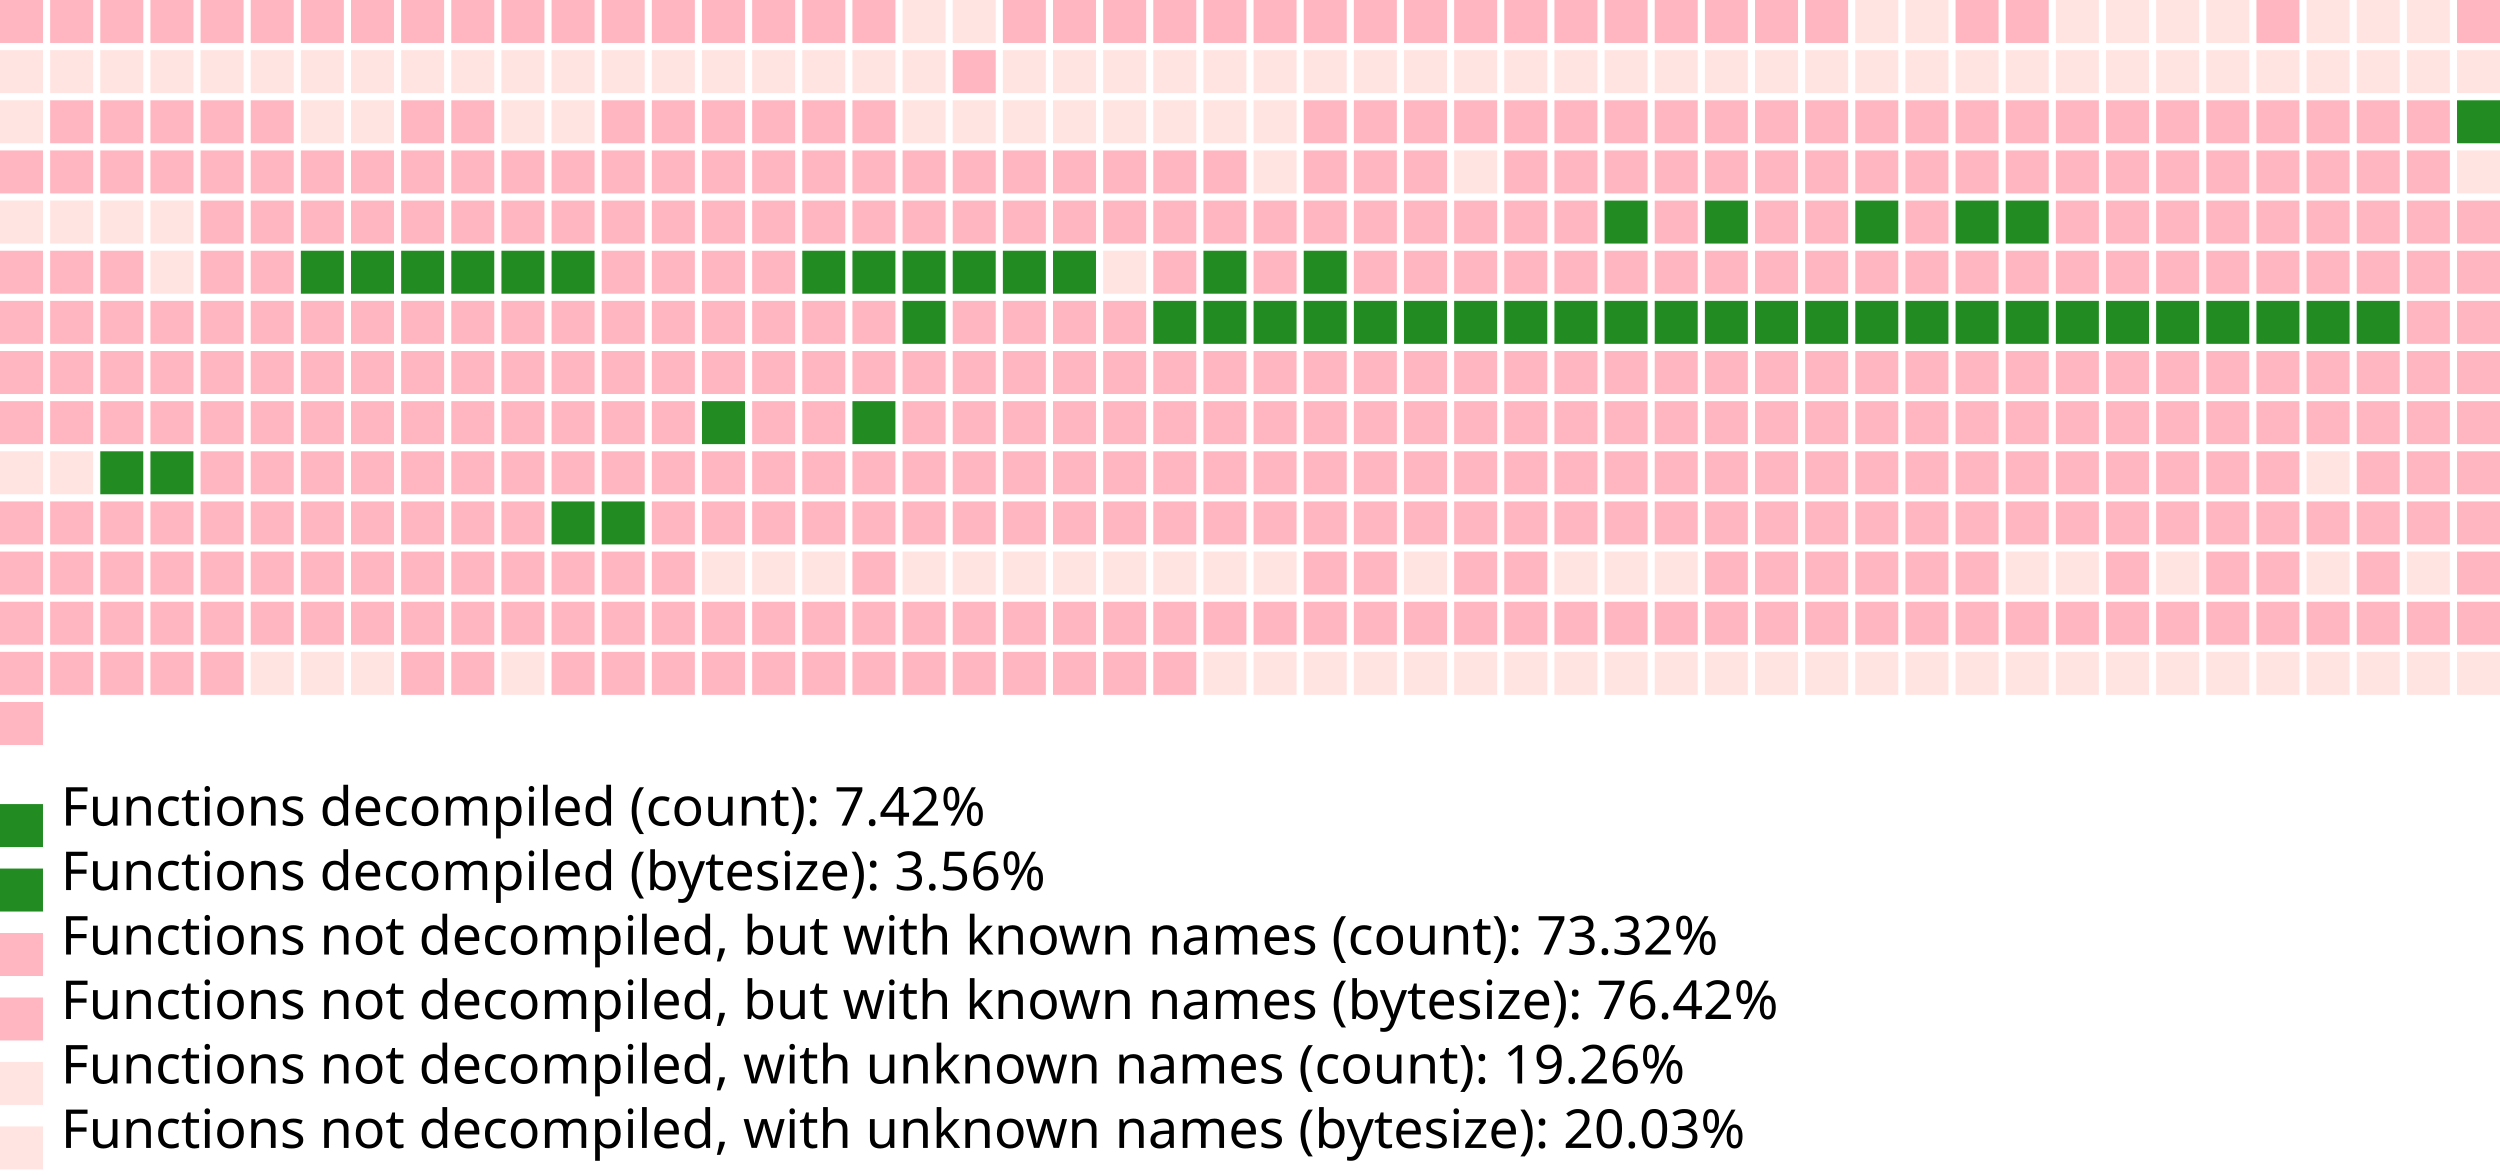
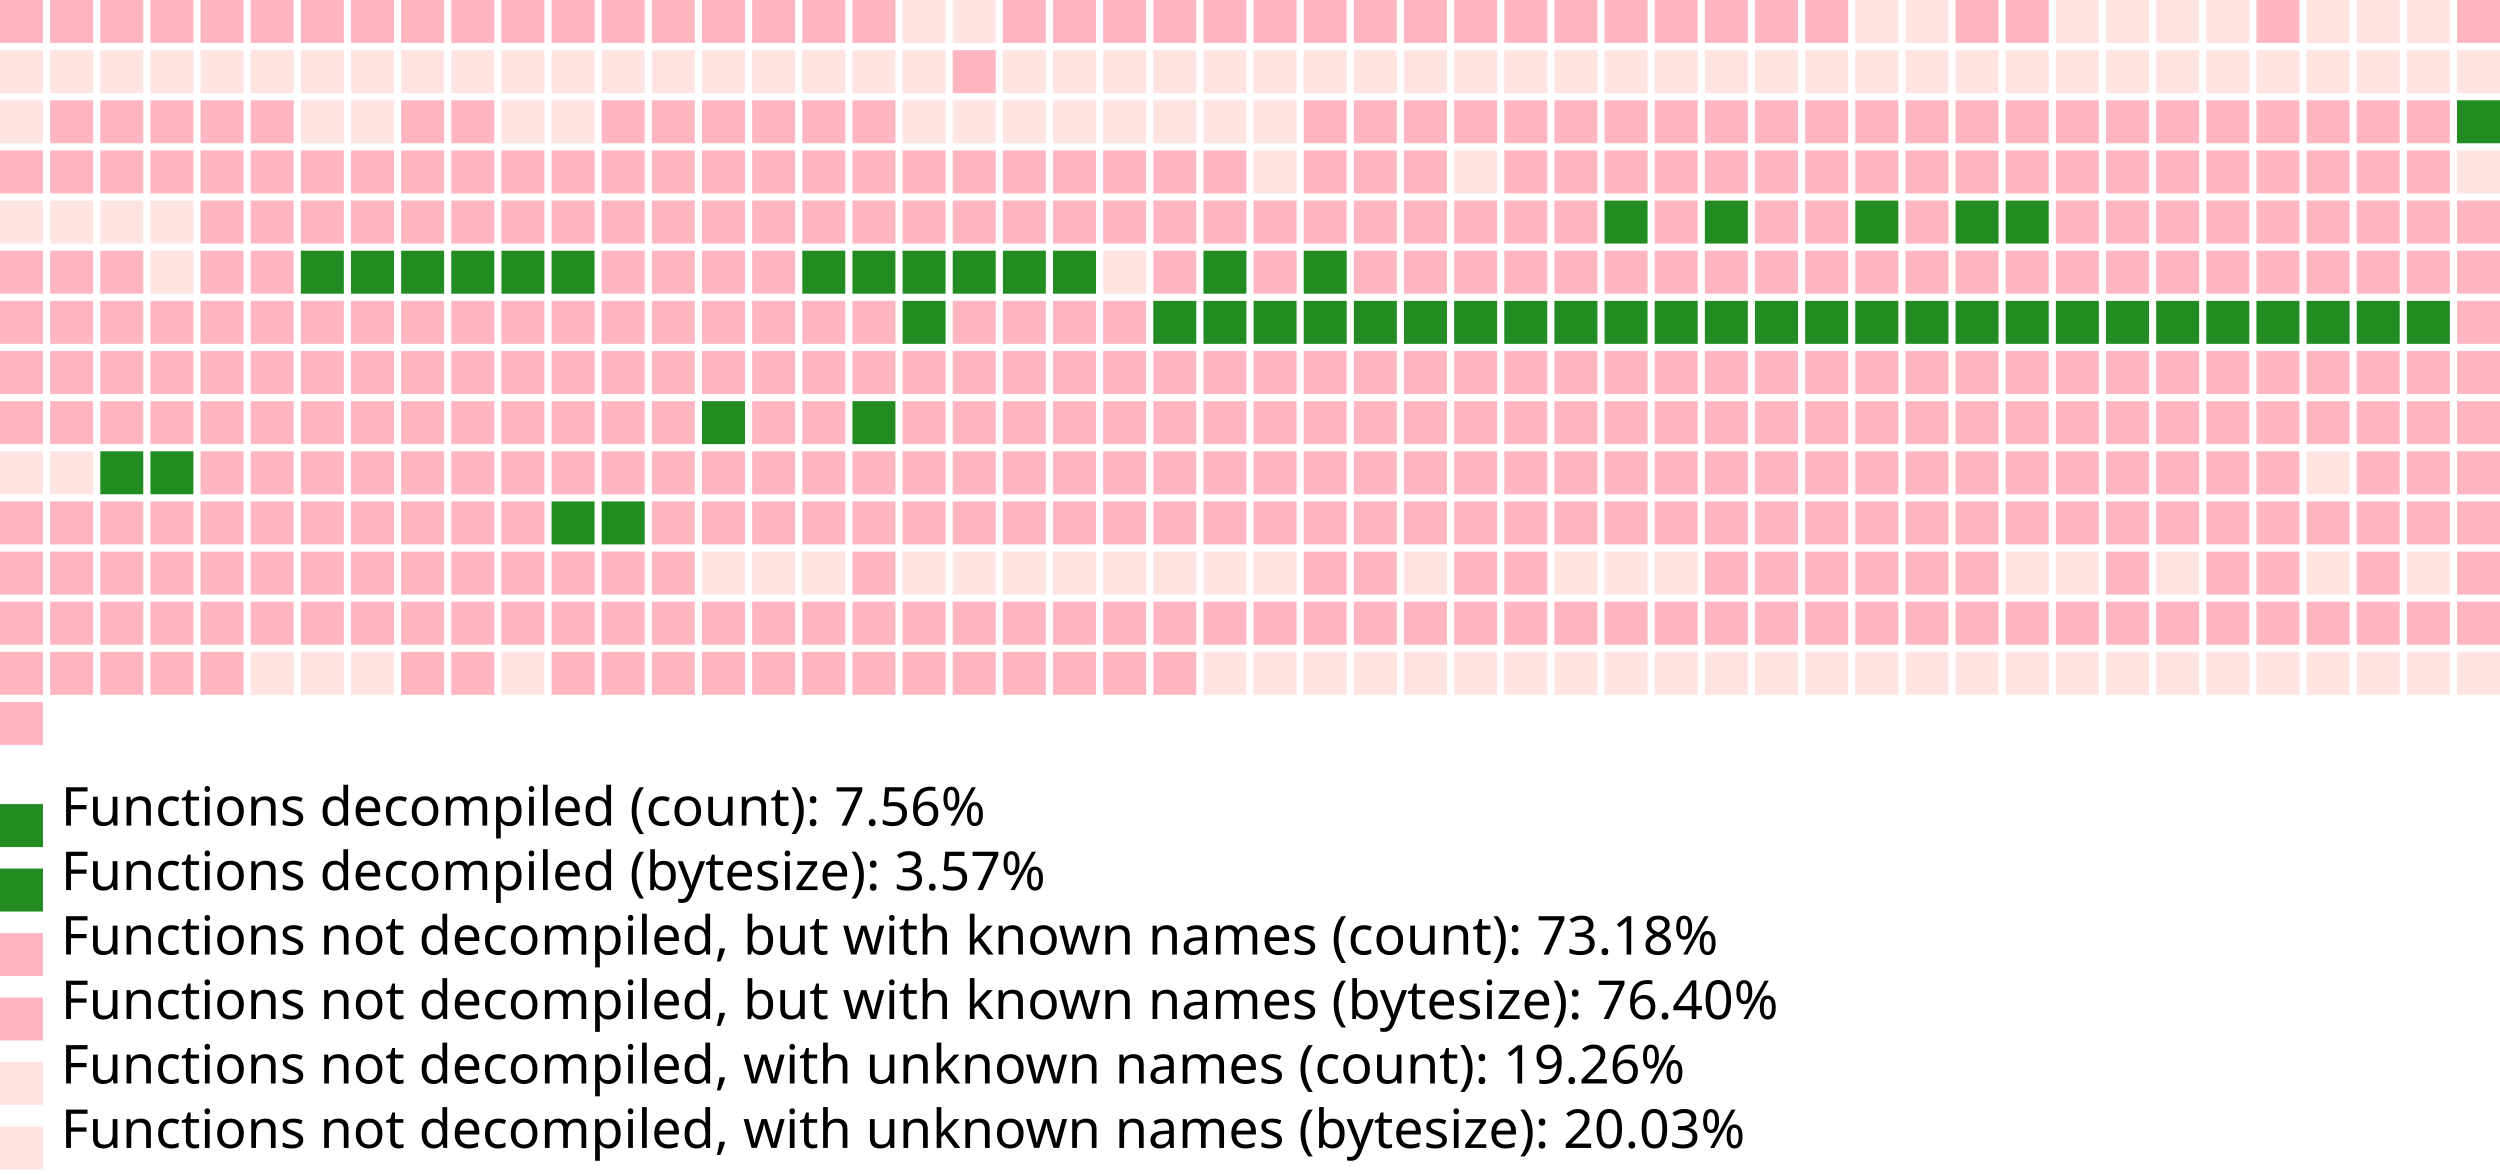
<svg xmlns="http://www.w3.org/2000/svg" version="1.1" width="698" height="328">
  <rect width="12" height="12" x="0" y="0" fill="lightpink" />
  <rect width="12" height="12" x="14" y="0" fill="lightpink" />
  <rect width="12" height="12" x="28" y="0" fill="lightpink" />
  <rect width="12" height="12" x="42" y="0" fill="lightpink" />
  <rect width="12" height="12" x="56" y="0" fill="lightpink" />
  <rect width="12" height="12" x="70" y="0" fill="lightpink" />
  <rect width="12" height="12" x="84" y="0" fill="lightpink" />
  <rect width="12" height="12" x="98" y="0" fill="lightpink" />
  <rect width="12" height="12" x="112" y="0" fill="lightpink" />
  <rect width="12" height="12" x="126" y="0" fill="lightpink" />
  <rect width="12" height="12" x="140" y="0" fill="lightpink" />
  <rect width="12" height="12" x="154" y="0" fill="lightpink" />
  <rect width="12" height="12" x="168" y="0" fill="lightpink" />
  <rect width="12" height="12" x="182" y="0" fill="lightpink" />
  <rect width="12" height="12" x="196" y="0" fill="lightpink" />
  <rect width="12" height="12" x="210" y="0" fill="lightpink" />
  <rect width="12" height="12" x="224" y="0" fill="lightpink" />
  <rect width="12" height="12" x="238" y="0" fill="lightpink" />
  <rect width="12" height="12" x="252" y="0" fill="mistyrose" />
  <rect width="12" height="12" x="266" y="0" fill="mistyrose" />
  <rect width="12" height="12" x="280" y="0" fill="lightpink" />
  <rect width="12" height="12" x="294" y="0" fill="lightpink" />
  <rect width="12" height="12" x="308" y="0" fill="lightpink" />
  <rect width="12" height="12" x="322" y="0" fill="lightpink" />
  <rect width="12" height="12" x="336" y="0" fill="lightpink" />
  <rect width="12" height="12" x="350" y="0" fill="lightpink" />
  <rect width="12" height="12" x="364" y="0" fill="lightpink" />
  <rect width="12" height="12" x="378" y="0" fill="lightpink" />
  <rect width="12" height="12" x="392" y="0" fill="lightpink" />
  <rect width="12" height="12" x="406" y="0" fill="lightpink" />
  <rect width="12" height="12" x="420" y="0" fill="lightpink" />
  <rect width="12" height="12" x="434" y="0" fill="lightpink" />
  <rect width="12" height="12" x="448" y="0" fill="lightpink" />
  <rect width="12" height="12" x="462" y="0" fill="lightpink" />
  <rect width="12" height="12" x="476" y="0" fill="lightpink" />
  <rect width="12" height="12" x="490" y="0" fill="lightpink" />
  <rect width="12" height="12" x="504" y="0" fill="lightpink" />
  <rect width="12" height="12" x="518" y="0" fill="mistyrose" />
  <rect width="12" height="12" x="532" y="0" fill="mistyrose" />
  <rect width="12" height="12" x="546" y="0" fill="lightpink" />
  <rect width="12" height="12" x="560" y="0" fill="lightpink" />
  <rect width="12" height="12" x="574" y="0" fill="mistyrose" />
  <rect width="12" height="12" x="588" y="0" fill="mistyrose" />
  <rect width="12" height="12" x="602" y="0" fill="mistyrose" />
  <rect width="12" height="12" x="616" y="0" fill="mistyrose" />
  <rect width="12" height="12" x="630" y="0" fill="lightpink" />
  <rect width="12" height="12" x="644" y="0" fill="mistyrose" />
  <rect width="12" height="12" x="658" y="0" fill="mistyrose" />
  <rect width="12" height="12" x="672" y="0" fill="mistyrose" />
  <rect width="12" height="12" x="686" y="0" fill="lightpink" />
  <rect width="12" height="12" x="0" y="14" fill="mistyrose" />
  <rect width="12" height="12" x="14" y="14" fill="mistyrose" />
  <rect width="12" height="12" x="28" y="14" fill="mistyrose" />
  <rect width="12" height="12" x="42" y="14" fill="mistyrose" />
  <rect width="12" height="12" x="56" y="14" fill="mistyrose" />
  <rect width="12" height="12" x="70" y="14" fill="mistyrose" />
  <rect width="12" height="12" x="84" y="14" fill="mistyrose" />
  <rect width="12" height="12" x="98" y="14" fill="mistyrose" />
  <rect width="12" height="12" x="112" y="14" fill="mistyrose" />
  <rect width="12" height="12" x="126" y="14" fill="mistyrose" />
  <rect width="12" height="12" x="140" y="14" fill="mistyrose" />
  <rect width="12" height="12" x="154" y="14" fill="mistyrose" />
  <rect width="12" height="12" x="168" y="14" fill="mistyrose" />
  <rect width="12" height="12" x="182" y="14" fill="mistyrose" />
  <rect width="12" height="12" x="196" y="14" fill="mistyrose" />
  <rect width="12" height="12" x="210" y="14" fill="mistyrose" />
  <rect width="12" height="12" x="224" y="14" fill="mistyrose" />
  <rect width="12" height="12" x="238" y="14" fill="mistyrose" />
  <rect width="12" height="12" x="252" y="14" fill="mistyrose" />
  <rect width="12" height="12" x="266" y="14" fill="lightpink" />
  <rect width="12" height="12" x="280" y="14" fill="mistyrose" />
  <rect width="12" height="12" x="294" y="14" fill="mistyrose" />
  <rect width="12" height="12" x="308" y="14" fill="mistyrose" />
  <rect width="12" height="12" x="322" y="14" fill="mistyrose" />
  <rect width="12" height="12" x="336" y="14" fill="mistyrose" />
  <rect width="12" height="12" x="350" y="14" fill="mistyrose" />
  <rect width="12" height="12" x="364" y="14" fill="mistyrose" />
  <rect width="12" height="12" x="378" y="14" fill="mistyrose" />
  <rect width="12" height="12" x="392" y="14" fill="mistyrose" />
  <rect width="12" height="12" x="406" y="14" fill="mistyrose" />
  <rect width="12" height="12" x="420" y="14" fill="mistyrose" />
  <rect width="12" height="12" x="434" y="14" fill="mistyrose" />
  <rect width="12" height="12" x="448" y="14" fill="mistyrose" />
  <rect width="12" height="12" x="462" y="14" fill="mistyrose" />
  <rect width="12" height="12" x="476" y="14" fill="mistyrose" />
  <rect width="12" height="12" x="490" y="14" fill="mistyrose" />
  <rect width="12" height="12" x="504" y="14" fill="mistyrose" />
  <rect width="12" height="12" x="518" y="14" fill="mistyrose" />
  <rect width="12" height="12" x="532" y="14" fill="mistyrose" />
  <rect width="12" height="12" x="546" y="14" fill="mistyrose" />
  <rect width="12" height="12" x="560" y="14" fill="mistyrose" />
  <rect width="12" height="12" x="574" y="14" fill="mistyrose" />
  <rect width="12" height="12" x="588" y="14" fill="mistyrose" />
  <rect width="12" height="12" x="602" y="14" fill="mistyrose" />
  <rect width="12" height="12" x="616" y="14" fill="mistyrose" />
  <rect width="12" height="12" x="630" y="14" fill="mistyrose" />
  <rect width="12" height="12" x="644" y="14" fill="mistyrose" />
  <rect width="12" height="12" x="658" y="14" fill="mistyrose" />
  <rect width="12" height="12" x="672" y="14" fill="mistyrose" />
  <rect width="12" height="12" x="686" y="14" fill="mistyrose" />
  <rect width="12" height="12" x="0" y="28" fill="mistyrose" />
  <rect width="12" height="12" x="14" y="28" fill="lightpink" />
  <rect width="12" height="12" x="28" y="28" fill="lightpink" />
  <rect width="12" height="12" x="42" y="28" fill="lightpink" />
  <rect width="12" height="12" x="56" y="28" fill="lightpink" />
  <rect width="12" height="12" x="70" y="28" fill="lightpink" />
  <rect width="12" height="12" x="84" y="28" fill="mistyrose" />
  <rect width="12" height="12" x="98" y="28" fill="mistyrose" />
  <rect width="12" height="12" x="112" y="28" fill="lightpink" />
  <rect width="12" height="12" x="126" y="28" fill="lightpink" />
  <rect width="12" height="12" x="140" y="28" fill="mistyrose" />
  <rect width="12" height="12" x="154" y="28" fill="mistyrose" />
  <rect width="12" height="12" x="168" y="28" fill="lightpink" />
  <rect width="12" height="12" x="182" y="28" fill="lightpink" />
  <rect width="12" height="12" x="196" y="28" fill="lightpink" />
  <rect width="12" height="12" x="210" y="28" fill="lightpink" />
  <rect width="12" height="12" x="224" y="28" fill="lightpink" />
  <rect width="12" height="12" x="238" y="28" fill="lightpink" />
  <rect width="12" height="12" x="252" y="28" fill="mistyrose" />
  <rect width="12" height="12" x="266" y="28" fill="mistyrose" />
  <rect width="12" height="12" x="280" y="28" fill="mistyrose" />
  <rect width="12" height="12" x="294" y="28" fill="mistyrose" />
  <rect width="12" height="12" x="308" y="28" fill="mistyrose" />
  <rect width="12" height="12" x="322" y="28" fill="mistyrose" />
  <rect width="12" height="12" x="336" y="28" fill="mistyrose" />
  <rect width="12" height="12" x="350" y="28" fill="mistyrose" />
  <rect width="12" height="12" x="364" y="28" fill="lightpink" />
  <rect width="12" height="12" x="378" y="28" fill="lightpink" />
  <rect width="12" height="12" x="392" y="28" fill="lightpink" />
  <rect width="12" height="12" x="406" y="28" fill="lightpink" />
  <rect width="12" height="12" x="420" y="28" fill="lightpink" />
  <rect width="12" height="12" x="434" y="28" fill="lightpink" />
  <rect width="12" height="12" x="448" y="28" fill="lightpink" />
  <rect width="12" height="12" x="462" y="28" fill="lightpink" />
  <rect width="12" height="12" x="476" y="28" fill="lightpink" />
  <rect width="12" height="12" x="490" y="28" fill="lightpink" />
  <rect width="12" height="12" x="504" y="28" fill="lightpink" />
  <rect width="12" height="12" x="518" y="28" fill="lightpink" />
  <rect width="12" height="12" x="532" y="28" fill="lightpink" />
  <rect width="12" height="12" x="546" y="28" fill="lightpink" />
  <rect width="12" height="12" x="560" y="28" fill="lightpink" />
  <rect width="12" height="12" x="574" y="28" fill="lightpink" />
  <rect width="12" height="12" x="588" y="28" fill="lightpink" />
  <rect width="12" height="12" x="602" y="28" fill="lightpink" />
  <rect width="12" height="12" x="616" y="28" fill="lightpink" />
  <rect width="12" height="12" x="630" y="28" fill="lightpink" />
  <rect width="12" height="12" x="644" y="28" fill="lightpink" />
  <rect width="12" height="12" x="658" y="28" fill="lightpink" />
  <rect width="12" height="12" x="672" y="28" fill="lightpink" />
  <rect width="12" height="12" x="686" y="28" fill="forestgreen" />
  <rect width="12" height="12" x="0" y="42" fill="lightpink" />
  <rect width="12" height="12" x="14" y="42" fill="lightpink" />
  <rect width="12" height="12" x="28" y="42" fill="lightpink" />
  <rect width="12" height="12" x="42" y="42" fill="lightpink" />
  <rect width="12" height="12" x="56" y="42" fill="lightpink" />
  <rect width="12" height="12" x="70" y="42" fill="lightpink" />
  <rect width="12" height="12" x="84" y="42" fill="lightpink" />
  <rect width="12" height="12" x="98" y="42" fill="lightpink" />
  <rect width="12" height="12" x="112" y="42" fill="lightpink" />
  <rect width="12" height="12" x="126" y="42" fill="lightpink" />
  <rect width="12" height="12" x="140" y="42" fill="lightpink" />
  <rect width="12" height="12" x="154" y="42" fill="lightpink" />
  <rect width="12" height="12" x="168" y="42" fill="lightpink" />
  <rect width="12" height="12" x="182" y="42" fill="lightpink" />
  <rect width="12" height="12" x="196" y="42" fill="lightpink" />
  <rect width="12" height="12" x="210" y="42" fill="lightpink" />
  <rect width="12" height="12" x="224" y="42" fill="lightpink" />
  <rect width="12" height="12" x="238" y="42" fill="lightpink" />
  <rect width="12" height="12" x="252" y="42" fill="lightpink" />
  <rect width="12" height="12" x="266" y="42" fill="lightpink" />
  <rect width="12" height="12" x="280" y="42" fill="lightpink" />
  <rect width="12" height="12" x="294" y="42" fill="lightpink" />
  <rect width="12" height="12" x="308" y="42" fill="lightpink" />
  <rect width="12" height="12" x="322" y="42" fill="lightpink" />
  <rect width="12" height="12" x="336" y="42" fill="lightpink" />
  <rect width="12" height="12" x="350" y="42" fill="mistyrose" />
  <rect width="12" height="12" x="364" y="42" fill="lightpink" />
  <rect width="12" height="12" x="378" y="42" fill="lightpink" />
  <rect width="12" height="12" x="392" y="42" fill="lightpink" />
  <rect width="12" height="12" x="406" y="42" fill="mistyrose" />
  <rect width="12" height="12" x="420" y="42" fill="lightpink" />
  <rect width="12" height="12" x="434" y="42" fill="lightpink" />
  <rect width="12" height="12" x="448" y="42" fill="lightpink" />
  <rect width="12" height="12" x="462" y="42" fill="lightpink" />
  <rect width="12" height="12" x="476" y="42" fill="lightpink" />
  <rect width="12" height="12" x="490" y="42" fill="lightpink" />
  <rect width="12" height="12" x="504" y="42" fill="lightpink" />
  <rect width="12" height="12" x="518" y="42" fill="lightpink" />
  <rect width="12" height="12" x="532" y="42" fill="lightpink" />
  <rect width="12" height="12" x="546" y="42" fill="lightpink" />
  <rect width="12" height="12" x="560" y="42" fill="lightpink" />
  <rect width="12" height="12" x="574" y="42" fill="lightpink" />
  <rect width="12" height="12" x="588" y="42" fill="lightpink" />
  <rect width="12" height="12" x="602" y="42" fill="lightpink" />
  <rect width="12" height="12" x="616" y="42" fill="lightpink" />
  <rect width="12" height="12" x="630" y="42" fill="lightpink" />
  <rect width="12" height="12" x="644" y="42" fill="lightpink" />
  <rect width="12" height="12" x="658" y="42" fill="lightpink" />
  <rect width="12" height="12" x="672" y="42" fill="lightpink" />
  <rect width="12" height="12" x="686" y="42" fill="mistyrose" />
  <rect width="12" height="12" x="0" y="56" fill="mistyrose" />
  <rect width="12" height="12" x="14" y="56" fill="mistyrose" />
  <rect width="12" height="12" x="28" y="56" fill="mistyrose" />
  <rect width="12" height="12" x="42" y="56" fill="mistyrose" />
  <rect width="12" height="12" x="56" y="56" fill="lightpink" />
  <rect width="12" height="12" x="70" y="56" fill="lightpink" />
  <rect width="12" height="12" x="84" y="56" fill="lightpink" />
  <rect width="12" height="12" x="98" y="56" fill="lightpink" />
  <rect width="12" height="12" x="112" y="56" fill="lightpink" />
  <rect width="12" height="12" x="126" y="56" fill="lightpink" />
  <rect width="12" height="12" x="140" y="56" fill="lightpink" />
  <rect width="12" height="12" x="154" y="56" fill="lightpink" />
  <rect width="12" height="12" x="168" y="56" fill="lightpink" />
  <rect width="12" height="12" x="182" y="56" fill="lightpink" />
  <rect width="12" height="12" x="196" y="56" fill="lightpink" />
  <rect width="12" height="12" x="210" y="56" fill="lightpink" />
  <rect width="12" height="12" x="224" y="56" fill="lightpink" />
  <rect width="12" height="12" x="238" y="56" fill="lightpink" />
  <rect width="12" height="12" x="252" y="56" fill="lightpink" />
  <rect width="12" height="12" x="266" y="56" fill="lightpink" />
  <rect width="12" height="12" x="280" y="56" fill="lightpink" />
  <rect width="12" height="12" x="294" y="56" fill="lightpink" />
  <rect width="12" height="12" x="308" y="56" fill="lightpink" />
  <rect width="12" height="12" x="322" y="56" fill="lightpink" />
  <rect width="12" height="12" x="336" y="56" fill="lightpink" />
  <rect width="12" height="12" x="350" y="56" fill="lightpink" />
  <rect width="12" height="12" x="364" y="56" fill="lightpink" />
  <rect width="12" height="12" x="378" y="56" fill="lightpink" />
  <rect width="12" height="12" x="392" y="56" fill="lightpink" />
  <rect width="12" height="12" x="406" y="56" fill="lightpink" />
  <rect width="12" height="12" x="420" y="56" fill="lightpink" />
  <rect width="12" height="12" x="434" y="56" fill="lightpink" />
  <rect width="12" height="12" x="448" y="56" fill="forestgreen" />
  <rect width="12" height="12" x="462" y="56" fill="lightpink" />
  <rect width="12" height="12" x="476" y="56" fill="forestgreen" />
  <rect width="12" height="12" x="490" y="56" fill="lightpink" />
  <rect width="12" height="12" x="504" y="56" fill="lightpink" />
  <rect width="12" height="12" x="518" y="56" fill="forestgreen" />
  <rect width="12" height="12" x="532" y="56" fill="lightpink" />
  <rect width="12" height="12" x="546" y="56" fill="forestgreen" />
  <rect width="12" height="12" x="560" y="56" fill="forestgreen" />
  <rect width="12" height="12" x="574" y="56" fill="lightpink" />
  <rect width="12" height="12" x="588" y="56" fill="lightpink" />
  <rect width="12" height="12" x="602" y="56" fill="lightpink" />
  <rect width="12" height="12" x="616" y="56" fill="lightpink" />
  <rect width="12" height="12" x="630" y="56" fill="lightpink" />
  <rect width="12" height="12" x="644" y="56" fill="lightpink" />
  <rect width="12" height="12" x="658" y="56" fill="lightpink" />
  <rect width="12" height="12" x="672" y="56" fill="lightpink" />
  <rect width="12" height="12" x="686" y="56" fill="lightpink" />
  <rect width="12" height="12" x="0" y="70" fill="lightpink" />
  <rect width="12" height="12" x="14" y="70" fill="lightpink" />
  <rect width="12" height="12" x="28" y="70" fill="lightpink" />
  <rect width="12" height="12" x="42" y="70" fill="mistyrose" />
  <rect width="12" height="12" x="56" y="70" fill="lightpink" />
  <rect width="12" height="12" x="70" y="70" fill="lightpink" />
  <rect width="12" height="12" x="84" y="70" fill="forestgreen" />
  <rect width="12" height="12" x="98" y="70" fill="forestgreen" />
  <rect width="12" height="12" x="112" y="70" fill="forestgreen" />
  <rect width="12" height="12" x="126" y="70" fill="forestgreen" />
  <rect width="12" height="12" x="140" y="70" fill="forestgreen" />
  <rect width="12" height="12" x="154" y="70" fill="forestgreen" />
  <rect width="12" height="12" x="168" y="70" fill="lightpink" />
  <rect width="12" height="12" x="182" y="70" fill="lightpink" />
  <rect width="12" height="12" x="196" y="70" fill="lightpink" />
  <rect width="12" height="12" x="210" y="70" fill="lightpink" />
  <rect width="12" height="12" x="224" y="70" fill="forestgreen" />
  <rect width="12" height="12" x="238" y="70" fill="forestgreen" />
  <rect width="12" height="12" x="252" y="70" fill="forestgreen" />
  <rect width="12" height="12" x="266" y="70" fill="forestgreen" />
  <rect width="12" height="12" x="280" y="70" fill="forestgreen" />
  <rect width="12" height="12" x="294" y="70" fill="forestgreen" />
  <rect width="12" height="12" x="308" y="70" fill="mistyrose" />
  <rect width="12" height="12" x="322" y="70" fill="lightpink" />
  <rect width="12" height="12" x="336" y="70" fill="forestgreen" />
  <rect width="12" height="12" x="350" y="70" fill="lightpink" />
  <rect width="12" height="12" x="364" y="70" fill="forestgreen" />
  <rect width="12" height="12" x="378" y="70" fill="lightpink" />
  <rect width="12" height="12" x="392" y="70" fill="lightpink" />
  <rect width="12" height="12" x="406" y="70" fill="lightpink" />
  <rect width="12" height="12" x="420" y="70" fill="lightpink" />
  <rect width="12" height="12" x="434" y="70" fill="lightpink" />
  <rect width="12" height="12" x="448" y="70" fill="lightpink" />
  <rect width="12" height="12" x="462" y="70" fill="lightpink" />
  <rect width="12" height="12" x="476" y="70" fill="lightpink" />
  <rect width="12" height="12" x="490" y="70" fill="lightpink" />
  <rect width="12" height="12" x="504" y="70" fill="lightpink" />
  <rect width="12" height="12" x="518" y="70" fill="lightpink" />
  <rect width="12" height="12" x="532" y="70" fill="lightpink" />
  <rect width="12" height="12" x="546" y="70" fill="lightpink" />
  <rect width="12" height="12" x="560" y="70" fill="lightpink" />
  <rect width="12" height="12" x="574" y="70" fill="lightpink" />
  <rect width="12" height="12" x="588" y="70" fill="lightpink" />
  <rect width="12" height="12" x="602" y="70" fill="lightpink" />
  <rect width="12" height="12" x="616" y="70" fill="lightpink" />
  <rect width="12" height="12" x="630" y="70" fill="lightpink" />
  <rect width="12" height="12" x="644" y="70" fill="lightpink" />
  <rect width="12" height="12" x="658" y="70" fill="lightpink" />
  <rect width="12" height="12" x="672" y="70" fill="lightpink" />
  <rect width="12" height="12" x="686" y="70" fill="lightpink" />
  <rect width="12" height="12" x="0" y="84" fill="lightpink" />
  <rect width="12" height="12" x="14" y="84" fill="lightpink" />
  <rect width="12" height="12" x="28" y="84" fill="lightpink" />
  <rect width="12" height="12" x="42" y="84" fill="lightpink" />
  <rect width="12" height="12" x="56" y="84" fill="lightpink" />
  <rect width="12" height="12" x="70" y="84" fill="lightpink" />
  <rect width="12" height="12" x="84" y="84" fill="lightpink" />
  <rect width="12" height="12" x="98" y="84" fill="lightpink" />
  <rect width="12" height="12" x="112" y="84" fill="lightpink" />
  <rect width="12" height="12" x="126" y="84" fill="lightpink" />
  <rect width="12" height="12" x="140" y="84" fill="lightpink" />
  <rect width="12" height="12" x="154" y="84" fill="lightpink" />
  <rect width="12" height="12" x="168" y="84" fill="lightpink" />
  <rect width="12" height="12" x="182" y="84" fill="lightpink" />
  <rect width="12" height="12" x="196" y="84" fill="lightpink" />
  <rect width="12" height="12" x="210" y="84" fill="lightpink" />
  <rect width="12" height="12" x="224" y="84" fill="lightpink" />
  <rect width="12" height="12" x="238" y="84" fill="lightpink" />
  <rect width="12" height="12" x="252" y="84" fill="forestgreen" />
  <rect width="12" height="12" x="266" y="84" fill="lightpink" />
  <rect width="12" height="12" x="280" y="84" fill="lightpink" />
  <rect width="12" height="12" x="294" y="84" fill="lightpink" />
  <rect width="12" height="12" x="308" y="84" fill="lightpink" />
  <rect width="12" height="12" x="322" y="84" fill="forestgreen" />
  <rect width="12" height="12" x="336" y="84" fill="forestgreen" />
  <rect width="12" height="12" x="350" y="84" fill="forestgreen" />
  <rect width="12" height="12" x="364" y="84" fill="forestgreen" />
  <rect width="12" height="12" x="378" y="84" fill="forestgreen" />
  <rect width="12" height="12" x="392" y="84" fill="forestgreen" />
  <rect width="12" height="12" x="406" y="84" fill="forestgreen" />
  <rect width="12" height="12" x="420" y="84" fill="forestgreen" />
  <rect width="12" height="12" x="434" y="84" fill="forestgreen" />
  <rect width="12" height="12" x="448" y="84" fill="forestgreen" />
  <rect width="12" height="12" x="462" y="84" fill="forestgreen" />
  <rect width="12" height="12" x="476" y="84" fill="forestgreen" />
  <rect width="12" height="12" x="490" y="84" fill="forestgreen" />
  <rect width="12" height="12" x="504" y="84" fill="forestgreen" />
  <rect width="12" height="12" x="518" y="84" fill="forestgreen" />
  <rect width="12" height="12" x="532" y="84" fill="forestgreen" />
  <rect width="12" height="12" x="546" y="84" fill="forestgreen" />
  <rect width="12" height="12" x="560" y="84" fill="forestgreen" />
  <rect width="12" height="12" x="574" y="84" fill="forestgreen" />
  <rect width="12" height="12" x="588" y="84" fill="forestgreen" />
  <rect width="12" height="12" x="602" y="84" fill="forestgreen" />
  <rect width="12" height="12" x="616" y="84" fill="forestgreen" />
  <rect width="12" height="12" x="630" y="84" fill="forestgreen" />
  <rect width="12" height="12" x="644" y="84" fill="forestgreen" />
  <rect width="12" height="12" x="658" y="84" fill="forestgreen" />
-   <rect width="12" height="12" x="672" y="84" fill="lightpink" />
+   <rect width="12" height="12" x="672" y="84" fill="forestgreen" />
  <rect width="12" height="12" x="686" y="84" fill="lightpink" />
  <rect width="12" height="12" x="0" y="98" fill="lightpink" />
  <rect width="12" height="12" x="14" y="98" fill="lightpink" />
  <rect width="12" height="12" x="28" y="98" fill="lightpink" />
  <rect width="12" height="12" x="42" y="98" fill="lightpink" />
  <rect width="12" height="12" x="56" y="98" fill="lightpink" />
  <rect width="12" height="12" x="70" y="98" fill="lightpink" />
  <rect width="12" height="12" x="84" y="98" fill="lightpink" />
  <rect width="12" height="12" x="98" y="98" fill="lightpink" />
  <rect width="12" height="12" x="112" y="98" fill="lightpink" />
  <rect width="12" height="12" x="126" y="98" fill="lightpink" />
  <rect width="12" height="12" x="140" y="98" fill="lightpink" />
  <rect width="12" height="12" x="154" y="98" fill="lightpink" />
  <rect width="12" height="12" x="168" y="98" fill="lightpink" />
  <rect width="12" height="12" x="182" y="98" fill="lightpink" />
  <rect width="12" height="12" x="196" y="98" fill="lightpink" />
  <rect width="12" height="12" x="210" y="98" fill="lightpink" />
  <rect width="12" height="12" x="224" y="98" fill="lightpink" />
  <rect width="12" height="12" x="238" y="98" fill="lightpink" />
  <rect width="12" height="12" x="252" y="98" fill="lightpink" />
  <rect width="12" height="12" x="266" y="98" fill="lightpink" />
  <rect width="12" height="12" x="280" y="98" fill="lightpink" />
  <rect width="12" height="12" x="294" y="98" fill="lightpink" />
  <rect width="12" height="12" x="308" y="98" fill="lightpink" />
  <rect width="12" height="12" x="322" y="98" fill="lightpink" />
  <rect width="12" height="12" x="336" y="98" fill="lightpink" />
  <rect width="12" height="12" x="350" y="98" fill="lightpink" />
  <rect width="12" height="12" x="364" y="98" fill="lightpink" />
  <rect width="12" height="12" x="378" y="98" fill="lightpink" />
  <rect width="12" height="12" x="392" y="98" fill="lightpink" />
  <rect width="12" height="12" x="406" y="98" fill="lightpink" />
  <rect width="12" height="12" x="420" y="98" fill="lightpink" />
  <rect width="12" height="12" x="434" y="98" fill="lightpink" />
  <rect width="12" height="12" x="448" y="98" fill="lightpink" />
  <rect width="12" height="12" x="462" y="98" fill="lightpink" />
  <rect width="12" height="12" x="476" y="98" fill="lightpink" />
  <rect width="12" height="12" x="490" y="98" fill="lightpink" />
  <rect width="12" height="12" x="504" y="98" fill="lightpink" />
  <rect width="12" height="12" x="518" y="98" fill="lightpink" />
  <rect width="12" height="12" x="532" y="98" fill="lightpink" />
  <rect width="12" height="12" x="546" y="98" fill="lightpink" />
  <rect width="12" height="12" x="560" y="98" fill="lightpink" />
  <rect width="12" height="12" x="574" y="98" fill="lightpink" />
  <rect width="12" height="12" x="588" y="98" fill="lightpink" />
  <rect width="12" height="12" x="602" y="98" fill="lightpink" />
  <rect width="12" height="12" x="616" y="98" fill="lightpink" />
  <rect width="12" height="12" x="630" y="98" fill="lightpink" />
  <rect width="12" height="12" x="644" y="98" fill="lightpink" />
  <rect width="12" height="12" x="658" y="98" fill="lightpink" />
  <rect width="12" height="12" x="672" y="98" fill="lightpink" />
  <rect width="12" height="12" x="686" y="98" fill="lightpink" />
  <rect width="12" height="12" x="0" y="112" fill="lightpink" />
  <rect width="12" height="12" x="14" y="112" fill="lightpink" />
  <rect width="12" height="12" x="28" y="112" fill="lightpink" />
  <rect width="12" height="12" x="42" y="112" fill="lightpink" />
  <rect width="12" height="12" x="56" y="112" fill="lightpink" />
  <rect width="12" height="12" x="70" y="112" fill="lightpink" />
  <rect width="12" height="12" x="84" y="112" fill="lightpink" />
  <rect width="12" height="12" x="98" y="112" fill="lightpink" />
  <rect width="12" height="12" x="112" y="112" fill="lightpink" />
  <rect width="12" height="12" x="126" y="112" fill="lightpink" />
  <rect width="12" height="12" x="140" y="112" fill="lightpink" />
  <rect width="12" height="12" x="154" y="112" fill="lightpink" />
  <rect width="12" height="12" x="168" y="112" fill="lightpink" />
  <rect width="12" height="12" x="182" y="112" fill="lightpink" />
  <rect width="12" height="12" x="196" y="112" fill="forestgreen" />
  <rect width="12" height="12" x="210" y="112" fill="lightpink" />
  <rect width="12" height="12" x="224" y="112" fill="lightpink" />
  <rect width="12" height="12" x="238" y="112" fill="forestgreen" />
  <rect width="12" height="12" x="252" y="112" fill="lightpink" />
  <rect width="12" height="12" x="266" y="112" fill="lightpink" />
  <rect width="12" height="12" x="280" y="112" fill="lightpink" />
  <rect width="12" height="12" x="294" y="112" fill="lightpink" />
  <rect width="12" height="12" x="308" y="112" fill="lightpink" />
  <rect width="12" height="12" x="322" y="112" fill="lightpink" />
  <rect width="12" height="12" x="336" y="112" fill="lightpink" />
  <rect width="12" height="12" x="350" y="112" fill="lightpink" />
  <rect width="12" height="12" x="364" y="112" fill="lightpink" />
  <rect width="12" height="12" x="378" y="112" fill="lightpink" />
  <rect width="12" height="12" x="392" y="112" fill="lightpink" />
  <rect width="12" height="12" x="406" y="112" fill="lightpink" />
  <rect width="12" height="12" x="420" y="112" fill="lightpink" />
  <rect width="12" height="12" x="434" y="112" fill="lightpink" />
  <rect width="12" height="12" x="448" y="112" fill="lightpink" />
  <rect width="12" height="12" x="462" y="112" fill="lightpink" />
  <rect width="12" height="12" x="476" y="112" fill="lightpink" />
  <rect width="12" height="12" x="490" y="112" fill="lightpink" />
  <rect width="12" height="12" x="504" y="112" fill="lightpink" />
  <rect width="12" height="12" x="518" y="112" fill="lightpink" />
  <rect width="12" height="12" x="532" y="112" fill="lightpink" />
  <rect width="12" height="12" x="546" y="112" fill="lightpink" />
  <rect width="12" height="12" x="560" y="112" fill="lightpink" />
  <rect width="12" height="12" x="574" y="112" fill="lightpink" />
  <rect width="12" height="12" x="588" y="112" fill="lightpink" />
  <rect width="12" height="12" x="602" y="112" fill="lightpink" />
  <rect width="12" height="12" x="616" y="112" fill="lightpink" />
  <rect width="12" height="12" x="630" y="112" fill="lightpink" />
  <rect width="12" height="12" x="644" y="112" fill="lightpink" />
  <rect width="12" height="12" x="658" y="112" fill="lightpink" />
  <rect width="12" height="12" x="672" y="112" fill="lightpink" />
  <rect width="12" height="12" x="686" y="112" fill="lightpink" />
  <rect width="12" height="12" x="0" y="126" fill="mistyrose" />
  <rect width="12" height="12" x="14" y="126" fill="mistyrose" />
  <rect width="12" height="12" x="28" y="126" fill="forestgreen" />
  <rect width="12" height="12" x="42" y="126" fill="forestgreen" />
  <rect width="12" height="12" x="56" y="126" fill="lightpink" />
  <rect width="12" height="12" x="70" y="126" fill="lightpink" />
  <rect width="12" height="12" x="84" y="126" fill="lightpink" />
  <rect width="12" height="12" x="98" y="126" fill="lightpink" />
  <rect width="12" height="12" x="112" y="126" fill="lightpink" />
  <rect width="12" height="12" x="126" y="126" fill="lightpink" />
  <rect width="12" height="12" x="140" y="126" fill="lightpink" />
  <rect width="12" height="12" x="154" y="126" fill="lightpink" />
  <rect width="12" height="12" x="168" y="126" fill="lightpink" />
  <rect width="12" height="12" x="182" y="126" fill="lightpink" />
  <rect width="12" height="12" x="196" y="126" fill="lightpink" />
  <rect width="12" height="12" x="210" y="126" fill="lightpink" />
  <rect width="12" height="12" x="224" y="126" fill="lightpink" />
  <rect width="12" height="12" x="238" y="126" fill="lightpink" />
  <rect width="12" height="12" x="252" y="126" fill="lightpink" />
  <rect width="12" height="12" x="266" y="126" fill="lightpink" />
  <rect width="12" height="12" x="280" y="126" fill="lightpink" />
  <rect width="12" height="12" x="294" y="126" fill="lightpink" />
  <rect width="12" height="12" x="308" y="126" fill="lightpink" />
  <rect width="12" height="12" x="322" y="126" fill="lightpink" />
  <rect width="12" height="12" x="336" y="126" fill="lightpink" />
  <rect width="12" height="12" x="350" y="126" fill="lightpink" />
  <rect width="12" height="12" x="364" y="126" fill="lightpink" />
  <rect width="12" height="12" x="378" y="126" fill="lightpink" />
  <rect width="12" height="12" x="392" y="126" fill="lightpink" />
  <rect width="12" height="12" x="406" y="126" fill="lightpink" />
  <rect width="12" height="12" x="420" y="126" fill="lightpink" />
  <rect width="12" height="12" x="434" y="126" fill="lightpink" />
  <rect width="12" height="12" x="448" y="126" fill="lightpink" />
  <rect width="12" height="12" x="462" y="126" fill="lightpink" />
  <rect width="12" height="12" x="476" y="126" fill="lightpink" />
  <rect width="12" height="12" x="490" y="126" fill="lightpink" />
  <rect width="12" height="12" x="504" y="126" fill="lightpink" />
  <rect width="12" height="12" x="518" y="126" fill="lightpink" />
  <rect width="12" height="12" x="532" y="126" fill="lightpink" />
  <rect width="12" height="12" x="546" y="126" fill="lightpink" />
  <rect width="12" height="12" x="560" y="126" fill="lightpink" />
  <rect width="12" height="12" x="574" y="126" fill="lightpink" />
  <rect width="12" height="12" x="588" y="126" fill="lightpink" />
  <rect width="12" height="12" x="602" y="126" fill="lightpink" />
  <rect width="12" height="12" x="616" y="126" fill="lightpink" />
  <rect width="12" height="12" x="630" y="126" fill="lightpink" />
  <rect width="12" height="12" x="644" y="126" fill="mistyrose" />
  <rect width="12" height="12" x="658" y="126" fill="lightpink" />
  <rect width="12" height="12" x="672" y="126" fill="lightpink" />
  <rect width="12" height="12" x="686" y="126" fill="lightpink" />
  <rect width="12" height="12" x="0" y="140" fill="lightpink" />
  <rect width="12" height="12" x="14" y="140" fill="lightpink" />
  <rect width="12" height="12" x="28" y="140" fill="lightpink" />
  <rect width="12" height="12" x="42" y="140" fill="lightpink" />
  <rect width="12" height="12" x="56" y="140" fill="lightpink" />
  <rect width="12" height="12" x="70" y="140" fill="lightpink" />
  <rect width="12" height="12" x="84" y="140" fill="lightpink" />
  <rect width="12" height="12" x="98" y="140" fill="lightpink" />
  <rect width="12" height="12" x="112" y="140" fill="lightpink" />
  <rect width="12" height="12" x="126" y="140" fill="lightpink" />
  <rect width="12" height="12" x="140" y="140" fill="lightpink" />
  <rect width="12" height="12" x="154" y="140" fill="forestgreen" />
  <rect width="12" height="12" x="168" y="140" fill="forestgreen" />
  <rect width="12" height="12" x="182" y="140" fill="lightpink" />
  <rect width="12" height="12" x="196" y="140" fill="lightpink" />
  <rect width="12" height="12" x="210" y="140" fill="lightpink" />
  <rect width="12" height="12" x="224" y="140" fill="lightpink" />
  <rect width="12" height="12" x="238" y="140" fill="lightpink" />
  <rect width="12" height="12" x="252" y="140" fill="lightpink" />
  <rect width="12" height="12" x="266" y="140" fill="lightpink" />
  <rect width="12" height="12" x="280" y="140" fill="lightpink" />
  <rect width="12" height="12" x="294" y="140" fill="lightpink" />
  <rect width="12" height="12" x="308" y="140" fill="lightpink" />
  <rect width="12" height="12" x="322" y="140" fill="lightpink" />
  <rect width="12" height="12" x="336" y="140" fill="lightpink" />
  <rect width="12" height="12" x="350" y="140" fill="lightpink" />
  <rect width="12" height="12" x="364" y="140" fill="lightpink" />
  <rect width="12" height="12" x="378" y="140" fill="lightpink" />
  <rect width="12" height="12" x="392" y="140" fill="lightpink" />
  <rect width="12" height="12" x="406" y="140" fill="lightpink" />
  <rect width="12" height="12" x="420" y="140" fill="lightpink" />
  <rect width="12" height="12" x="434" y="140" fill="lightpink" />
  <rect width="12" height="12" x="448" y="140" fill="lightpink" />
  <rect width="12" height="12" x="462" y="140" fill="lightpink" />
  <rect width="12" height="12" x="476" y="140" fill="lightpink" />
  <rect width="12" height="12" x="490" y="140" fill="lightpink" />
  <rect width="12" height="12" x="504" y="140" fill="lightpink" />
  <rect width="12" height="12" x="518" y="140" fill="lightpink" />
  <rect width="12" height="12" x="532" y="140" fill="lightpink" />
  <rect width="12" height="12" x="546" y="140" fill="lightpink" />
  <rect width="12" height="12" x="560" y="140" fill="lightpink" />
  <rect width="12" height="12" x="574" y="140" fill="lightpink" />
  <rect width="12" height="12" x="588" y="140" fill="lightpink" />
  <rect width="12" height="12" x="602" y="140" fill="lightpink" />
  <rect width="12" height="12" x="616" y="140" fill="lightpink" />
  <rect width="12" height="12" x="630" y="140" fill="lightpink" />
  <rect width="12" height="12" x="644" y="140" fill="lightpink" />
  <rect width="12" height="12" x="658" y="140" fill="lightpink" />
  <rect width="12" height="12" x="672" y="140" fill="lightpink" />
  <rect width="12" height="12" x="686" y="140" fill="lightpink" />
  <rect width="12" height="12" x="0" y="154" fill="lightpink" />
  <rect width="12" height="12" x="14" y="154" fill="lightpink" />
  <rect width="12" height="12" x="28" y="154" fill="lightpink" />
  <rect width="12" height="12" x="42" y="154" fill="lightpink" />
  <rect width="12" height="12" x="56" y="154" fill="lightpink" />
  <rect width="12" height="12" x="70" y="154" fill="lightpink" />
  <rect width="12" height="12" x="84" y="154" fill="lightpink" />
  <rect width="12" height="12" x="98" y="154" fill="lightpink" />
  <rect width="12" height="12" x="112" y="154" fill="lightpink" />
  <rect width="12" height="12" x="126" y="154" fill="lightpink" />
  <rect width="12" height="12" x="140" y="154" fill="lightpink" />
  <rect width="12" height="12" x="154" y="154" fill="lightpink" />
  <rect width="12" height="12" x="168" y="154" fill="lightpink" />
  <rect width="12" height="12" x="182" y="154" fill="lightpink" />
  <rect width="12" height="12" x="196" y="154" fill="mistyrose" />
  <rect width="12" height="12" x="210" y="154" fill="mistyrose" />
  <rect width="12" height="12" x="224" y="154" fill="mistyrose" />
  <rect width="12" height="12" x="238" y="154" fill="lightpink" />
  <rect width="12" height="12" x="252" y="154" fill="mistyrose" />
  <rect width="12" height="12" x="266" y="154" fill="mistyrose" />
  <rect width="12" height="12" x="280" y="154" fill="mistyrose" />
  <rect width="12" height="12" x="294" y="154" fill="mistyrose" />
  <rect width="12" height="12" x="308" y="154" fill="mistyrose" />
  <rect width="12" height="12" x="322" y="154" fill="mistyrose" />
  <rect width="12" height="12" x="336" y="154" fill="mistyrose" />
  <rect width="12" height="12" x="350" y="154" fill="mistyrose" />
  <rect width="12" height="12" x="364" y="154" fill="lightpink" />
  <rect width="12" height="12" x="378" y="154" fill="lightpink" />
  <rect width="12" height="12" x="392" y="154" fill="mistyrose" />
  <rect width="12" height="12" x="406" y="154" fill="lightpink" />
  <rect width="12" height="12" x="420" y="154" fill="lightpink" />
  <rect width="12" height="12" x="434" y="154" fill="mistyrose" />
  <rect width="12" height="12" x="448" y="154" fill="mistyrose" />
  <rect width="12" height="12" x="462" y="154" fill="mistyrose" />
  <rect width="12" height="12" x="476" y="154" fill="lightpink" />
  <rect width="12" height="12" x="490" y="154" fill="lightpink" />
  <rect width="12" height="12" x="504" y="154" fill="lightpink" />
  <rect width="12" height="12" x="518" y="154" fill="lightpink" />
  <rect width="12" height="12" x="532" y="154" fill="lightpink" />
  <rect width="12" height="12" x="546" y="154" fill="lightpink" />
  <rect width="12" height="12" x="560" y="154" fill="mistyrose" />
  <rect width="12" height="12" x="574" y="154" fill="mistyrose" />
  <rect width="12" height="12" x="588" y="154" fill="lightpink" />
  <rect width="12" height="12" x="602" y="154" fill="mistyrose" />
  <rect width="12" height="12" x="616" y="154" fill="lightpink" />
  <rect width="12" height="12" x="630" y="154" fill="lightpink" />
  <rect width="12" height="12" x="644" y="154" fill="mistyrose" />
  <rect width="12" height="12" x="658" y="154" fill="lightpink" />
  <rect width="12" height="12" x="672" y="154" fill="mistyrose" />
  <rect width="12" height="12" x="686" y="154" fill="lightpink" />
  <rect width="12" height="12" x="0" y="168" fill="lightpink" />
  <rect width="12" height="12" x="14" y="168" fill="lightpink" />
  <rect width="12" height="12" x="28" y="168" fill="lightpink" />
  <rect width="12" height="12" x="42" y="168" fill="lightpink" />
  <rect width="12" height="12" x="56" y="168" fill="lightpink" />
  <rect width="12" height="12" x="70" y="168" fill="lightpink" />
  <rect width="12" height="12" x="84" y="168" fill="lightpink" />
  <rect width="12" height="12" x="98" y="168" fill="lightpink" />
  <rect width="12" height="12" x="112" y="168" fill="lightpink" />
  <rect width="12" height="12" x="126" y="168" fill="lightpink" />
  <rect width="12" height="12" x="140" y="168" fill="lightpink" />
  <rect width="12" height="12" x="154" y="168" fill="lightpink" />
  <rect width="12" height="12" x="168" y="168" fill="lightpink" />
  <rect width="12" height="12" x="182" y="168" fill="lightpink" />
  <rect width="12" height="12" x="196" y="168" fill="lightpink" />
  <rect width="12" height="12" x="210" y="168" fill="lightpink" />
  <rect width="12" height="12" x="224" y="168" fill="lightpink" />
  <rect width="12" height="12" x="238" y="168" fill="lightpink" />
  <rect width="12" height="12" x="252" y="168" fill="lightpink" />
  <rect width="12" height="12" x="266" y="168" fill="lightpink" />
  <rect width="12" height="12" x="280" y="168" fill="lightpink" />
  <rect width="12" height="12" x="294" y="168" fill="lightpink" />
  <rect width="12" height="12" x="308" y="168" fill="lightpink" />
  <rect width="12" height="12" x="322" y="168" fill="lightpink" />
  <rect width="12" height="12" x="336" y="168" fill="lightpink" />
  <rect width="12" height="12" x="350" y="168" fill="lightpink" />
  <rect width="12" height="12" x="364" y="168" fill="lightpink" />
  <rect width="12" height="12" x="378" y="168" fill="lightpink" />
  <rect width="12" height="12" x="392" y="168" fill="lightpink" />
  <rect width="12" height="12" x="406" y="168" fill="lightpink" />
  <rect width="12" height="12" x="420" y="168" fill="lightpink" />
  <rect width="12" height="12" x="434" y="168" fill="lightpink" />
  <rect width="12" height="12" x="448" y="168" fill="lightpink" />
  <rect width="12" height="12" x="462" y="168" fill="lightpink" />
  <rect width="12" height="12" x="476" y="168" fill="lightpink" />
  <rect width="12" height="12" x="490" y="168" fill="lightpink" />
  <rect width="12" height="12" x="504" y="168" fill="lightpink" />
  <rect width="12" height="12" x="518" y="168" fill="lightpink" />
  <rect width="12" height="12" x="532" y="168" fill="lightpink" />
  <rect width="12" height="12" x="546" y="168" fill="lightpink" />
  <rect width="12" height="12" x="560" y="168" fill="lightpink" />
  <rect width="12" height="12" x="574" y="168" fill="lightpink" />
  <rect width="12" height="12" x="588" y="168" fill="lightpink" />
  <rect width="12" height="12" x="602" y="168" fill="lightpink" />
  <rect width="12" height="12" x="616" y="168" fill="lightpink" />
  <rect width="12" height="12" x="630" y="168" fill="lightpink" />
  <rect width="12" height="12" x="644" y="168" fill="lightpink" />
  <rect width="12" height="12" x="658" y="168" fill="lightpink" />
  <rect width="12" height="12" x="672" y="168" fill="lightpink" />
  <rect width="12" height="12" x="686" y="168" fill="lightpink" />
  <rect width="12" height="12" x="0" y="182" fill="lightpink" />
  <rect width="12" height="12" x="14" y="182" fill="lightpink" />
  <rect width="12" height="12" x="28" y="182" fill="lightpink" />
  <rect width="12" height="12" x="42" y="182" fill="lightpink" />
  <rect width="12" height="12" x="56" y="182" fill="lightpink" />
  <rect width="12" height="12" x="70" y="182" fill="mistyrose" />
  <rect width="12" height="12" x="84" y="182" fill="mistyrose" />
  <rect width="12" height="12" x="98" y="182" fill="mistyrose" />
  <rect width="12" height="12" x="112" y="182" fill="lightpink" />
  <rect width="12" height="12" x="126" y="182" fill="lightpink" />
  <rect width="12" height="12" x="140" y="182" fill="mistyrose" />
  <rect width="12" height="12" x="154" y="182" fill="lightpink" />
  <rect width="12" height="12" x="168" y="182" fill="lightpink" />
  <rect width="12" height="12" x="182" y="182" fill="lightpink" />
  <rect width="12" height="12" x="196" y="182" fill="lightpink" />
  <rect width="12" height="12" x="210" y="182" fill="lightpink" />
  <rect width="12" height="12" x="224" y="182" fill="lightpink" />
  <rect width="12" height="12" x="238" y="182" fill="lightpink" />
  <rect width="12" height="12" x="252" y="182" fill="lightpink" />
  <rect width="12" height="12" x="266" y="182" fill="lightpink" />
  <rect width="12" height="12" x="280" y="182" fill="lightpink" />
  <rect width="12" height="12" x="294" y="182" fill="lightpink" />
  <rect width="12" height="12" x="308" y="182" fill="lightpink" />
  <rect width="12" height="12" x="322" y="182" fill="lightpink" />
  <rect width="12" height="12" x="336" y="182" fill="mistyrose" />
  <rect width="12" height="12" x="350" y="182" fill="mistyrose" />
  <rect width="12" height="12" x="364" y="182" fill="mistyrose" />
  <rect width="12" height="12" x="378" y="182" fill="mistyrose" />
  <rect width="12" height="12" x="392" y="182" fill="mistyrose" />
  <rect width="12" height="12" x="406" y="182" fill="mistyrose" />
  <rect width="12" height="12" x="420" y="182" fill="mistyrose" />
  <rect width="12" height="12" x="434" y="182" fill="mistyrose" />
  <rect width="12" height="12" x="448" y="182" fill="mistyrose" />
  <rect width="12" height="12" x="462" y="182" fill="mistyrose" />
  <rect width="12" height="12" x="476" y="182" fill="mistyrose" />
  <rect width="12" height="12" x="490" y="182" fill="mistyrose" />
  <rect width="12" height="12" x="504" y="182" fill="mistyrose" />
  <rect width="12" height="12" x="518" y="182" fill="mistyrose" />
  <rect width="12" height="12" x="532" y="182" fill="mistyrose" />
  <rect width="12" height="12" x="546" y="182" fill="mistyrose" />
  <rect width="12" height="12" x="560" y="182" fill="mistyrose" />
  <rect width="12" height="12" x="574" y="182" fill="mistyrose" />
  <rect width="12" height="12" x="588" y="182" fill="mistyrose" />
  <rect width="12" height="12" x="602" y="182" fill="mistyrose" />
  <rect width="12" height="12" x="616" y="182" fill="mistyrose" />
  <rect width="12" height="12" x="630" y="182" fill="mistyrose" />
  <rect width="12" height="12" x="644" y="182" fill="mistyrose" />
  <rect width="12" height="12" x="658" y="182" fill="mistyrose" />
  <rect width="12" height="12" x="672" y="182" fill="mistyrose" />
  <rect width="12" height="12" x="686" y="182" fill="mistyrose" />
  <rect width="12" height="12" x="0" y="196" fill="lightpink" />
  <rect width="12" height="12" x="0" y="224.5" fill="forestgreen" />
-   <text alignment-baseline="central" x="17" y="230.5" style="font-family: sans-serif; font-size: 15px">Functions decompiled (count): 7.42%</text>
+   <text alignment-baseline="central" x="17" y="230.5" style="font-family: sans-serif; font-size: 15px">Functions decompiled (count): 7.56%</text>
  <rect width="12" height="12" x="0" y="242.5" fill="forestgreen" />
-   <text alignment-baseline="central" x="17" y="248.5" style="font-family: sans-serif; font-size: 15px">Functions decompiled (bytesize): 3.56%</text>
+   <text alignment-baseline="central" x="17" y="248.5" style="font-family: sans-serif; font-size: 15px">Functions decompiled (bytesize): 3.57%</text>
  <rect width="12" height="12" x="0" y="260.5" fill="lightpink" />
-   <text alignment-baseline="central" x="17" y="266.5" style="font-family: sans-serif; font-size: 15px">Functions not decompiled, but with known names (count): 73.32%</text>
+   <text alignment-baseline="central" x="17" y="266.5" style="font-family: sans-serif; font-size: 15px">Functions not decompiled, but with known names (count): 73.18%</text>
  <rect width="12" height="12" x="0" y="278.5" fill="lightpink" />
-   <text alignment-baseline="central" x="17" y="284.5" style="font-family: sans-serif; font-size: 15px">Functions not decompiled, but with known names (bytesize): 76.42%</text>
+   <text alignment-baseline="central" x="17" y="284.5" style="font-family: sans-serif; font-size: 15px">Functions not decompiled, but with known names (bytesize): 76.40%</text>
  <rect width="12" height="12" x="0" y="296.5" fill="mistyrose" />
  <text alignment-baseline="central" x="17" y="302.5" style="font-family: sans-serif; font-size: 15px">Functions not decompiled, with unknown names (count): 19.26%</text>
  <rect width="12" height="12" x="0" y="314.5" fill="mistyrose" />
  <text alignment-baseline="central" x="17" y="320.5" style="font-family: sans-serif; font-size: 15px">Functions not decompiled, with unknown names (bytesize): 20.03%</text>
</svg>
